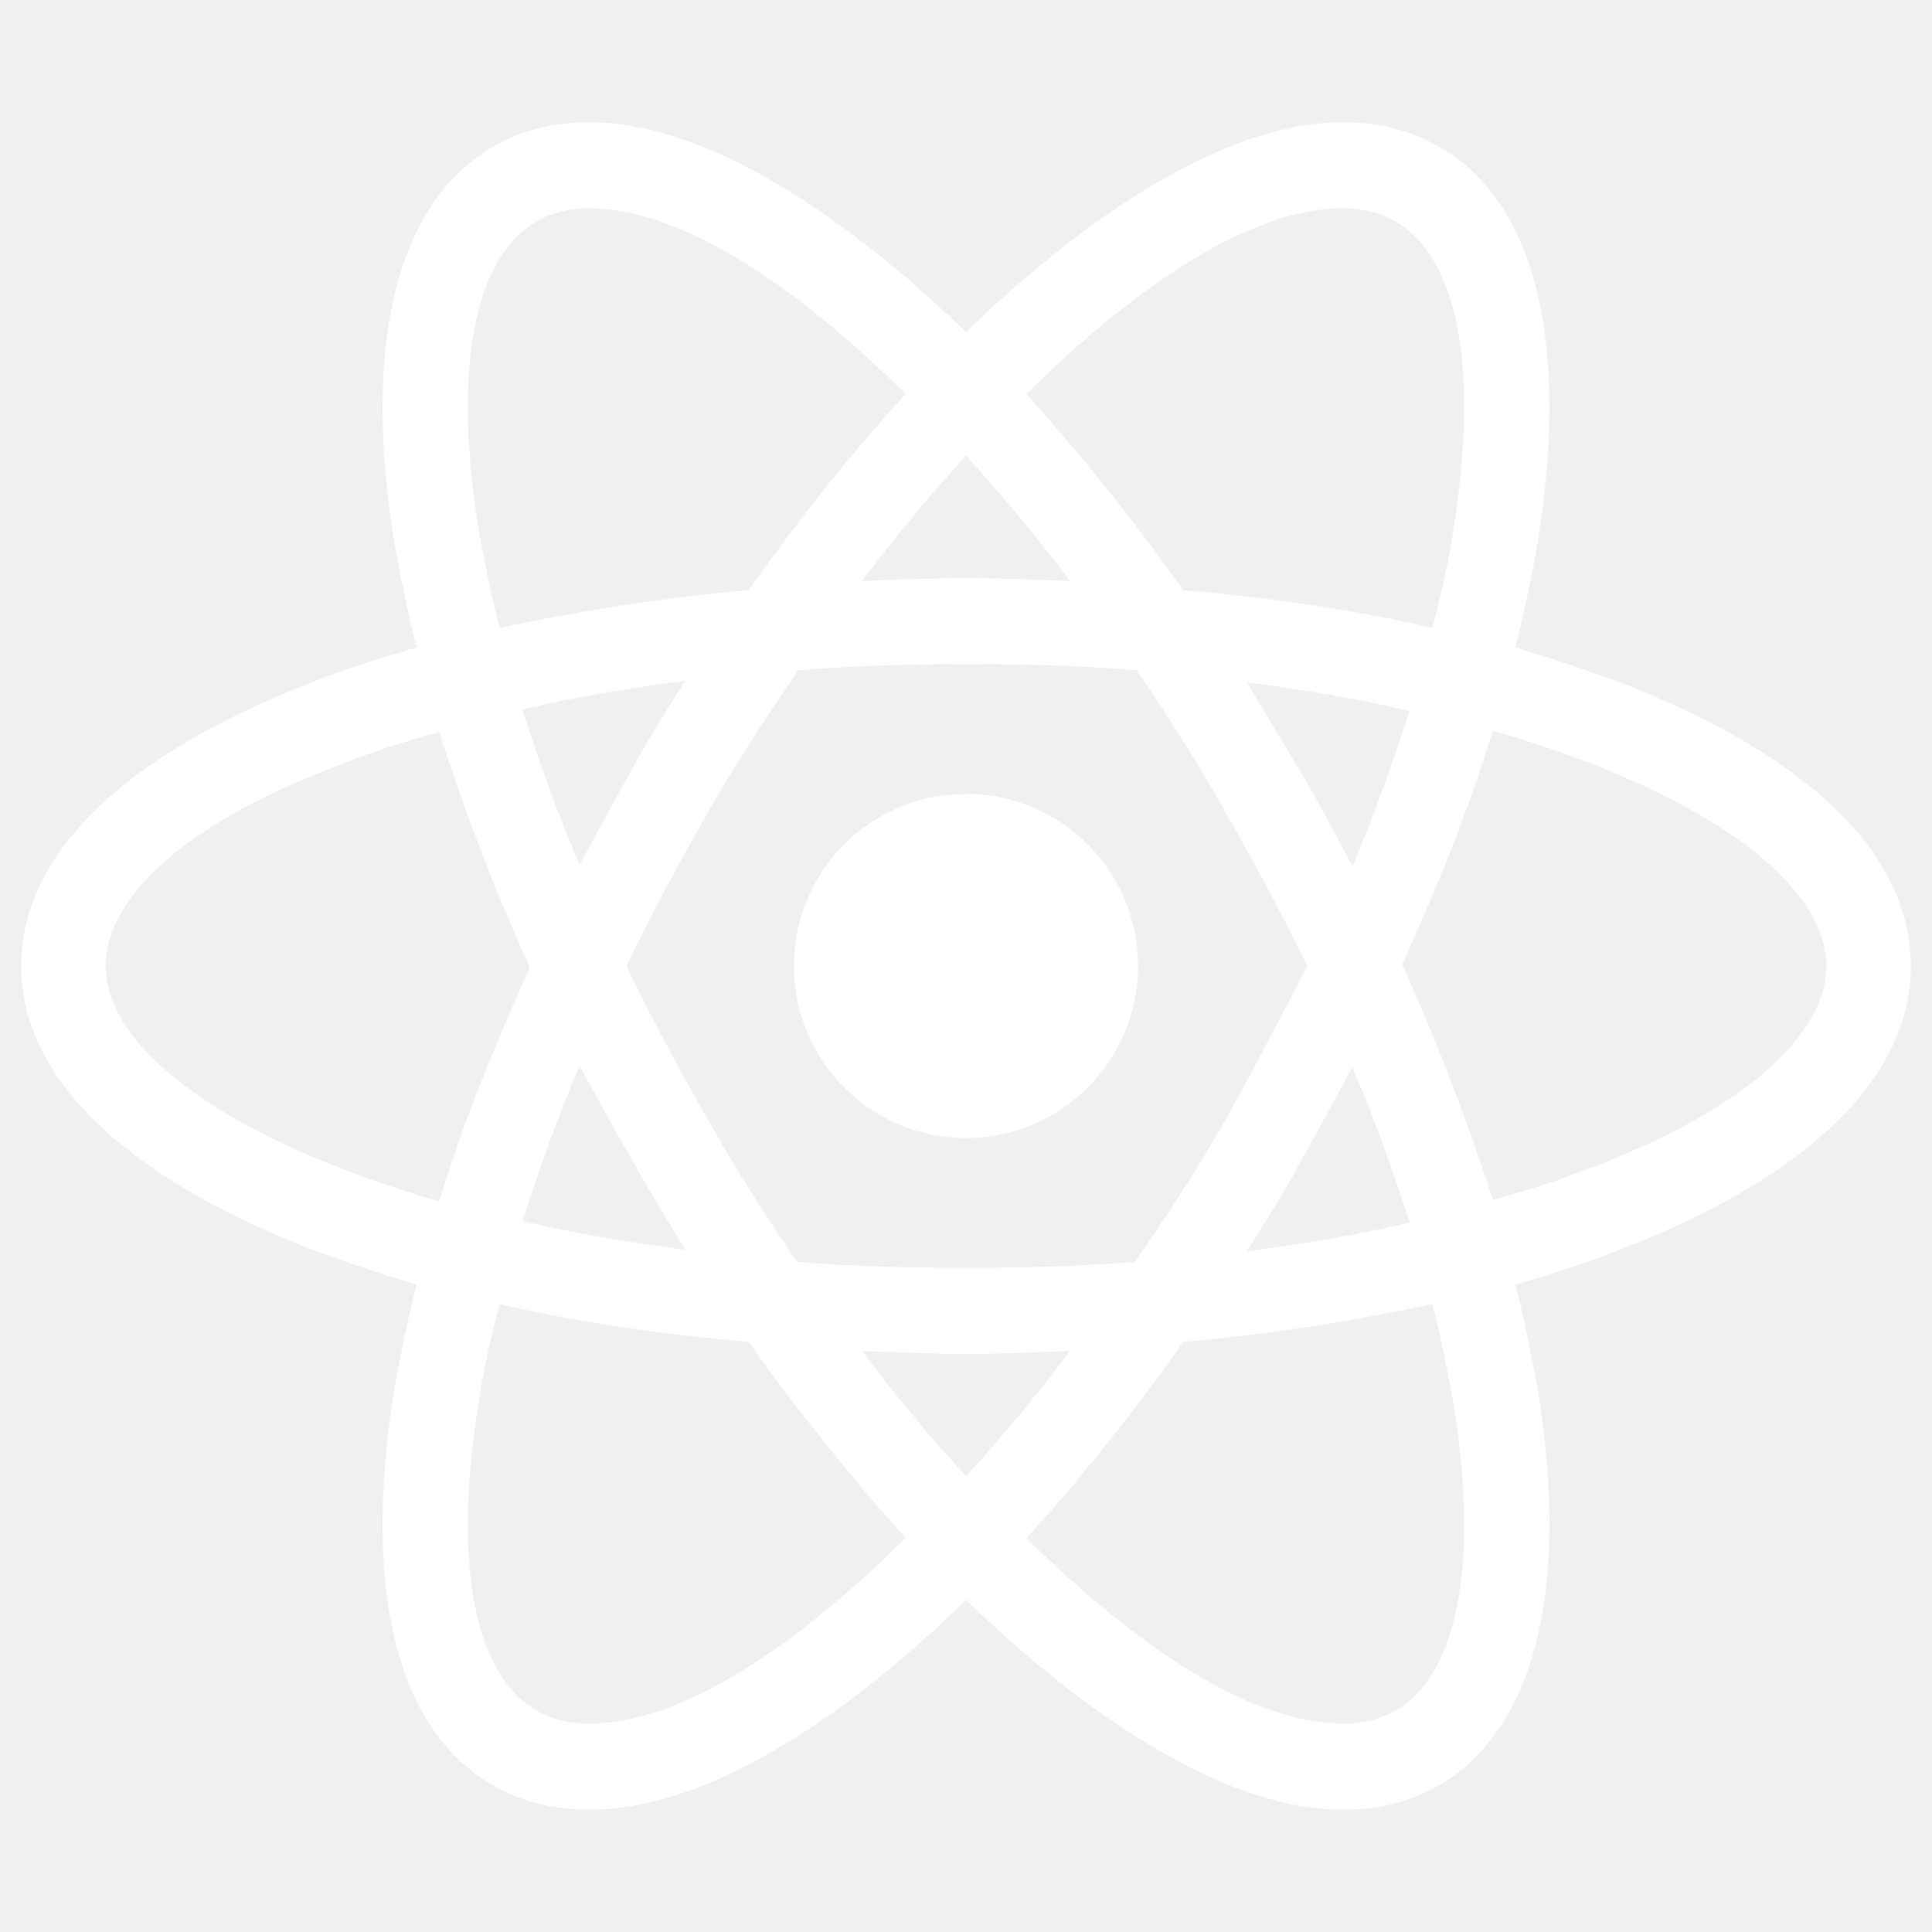
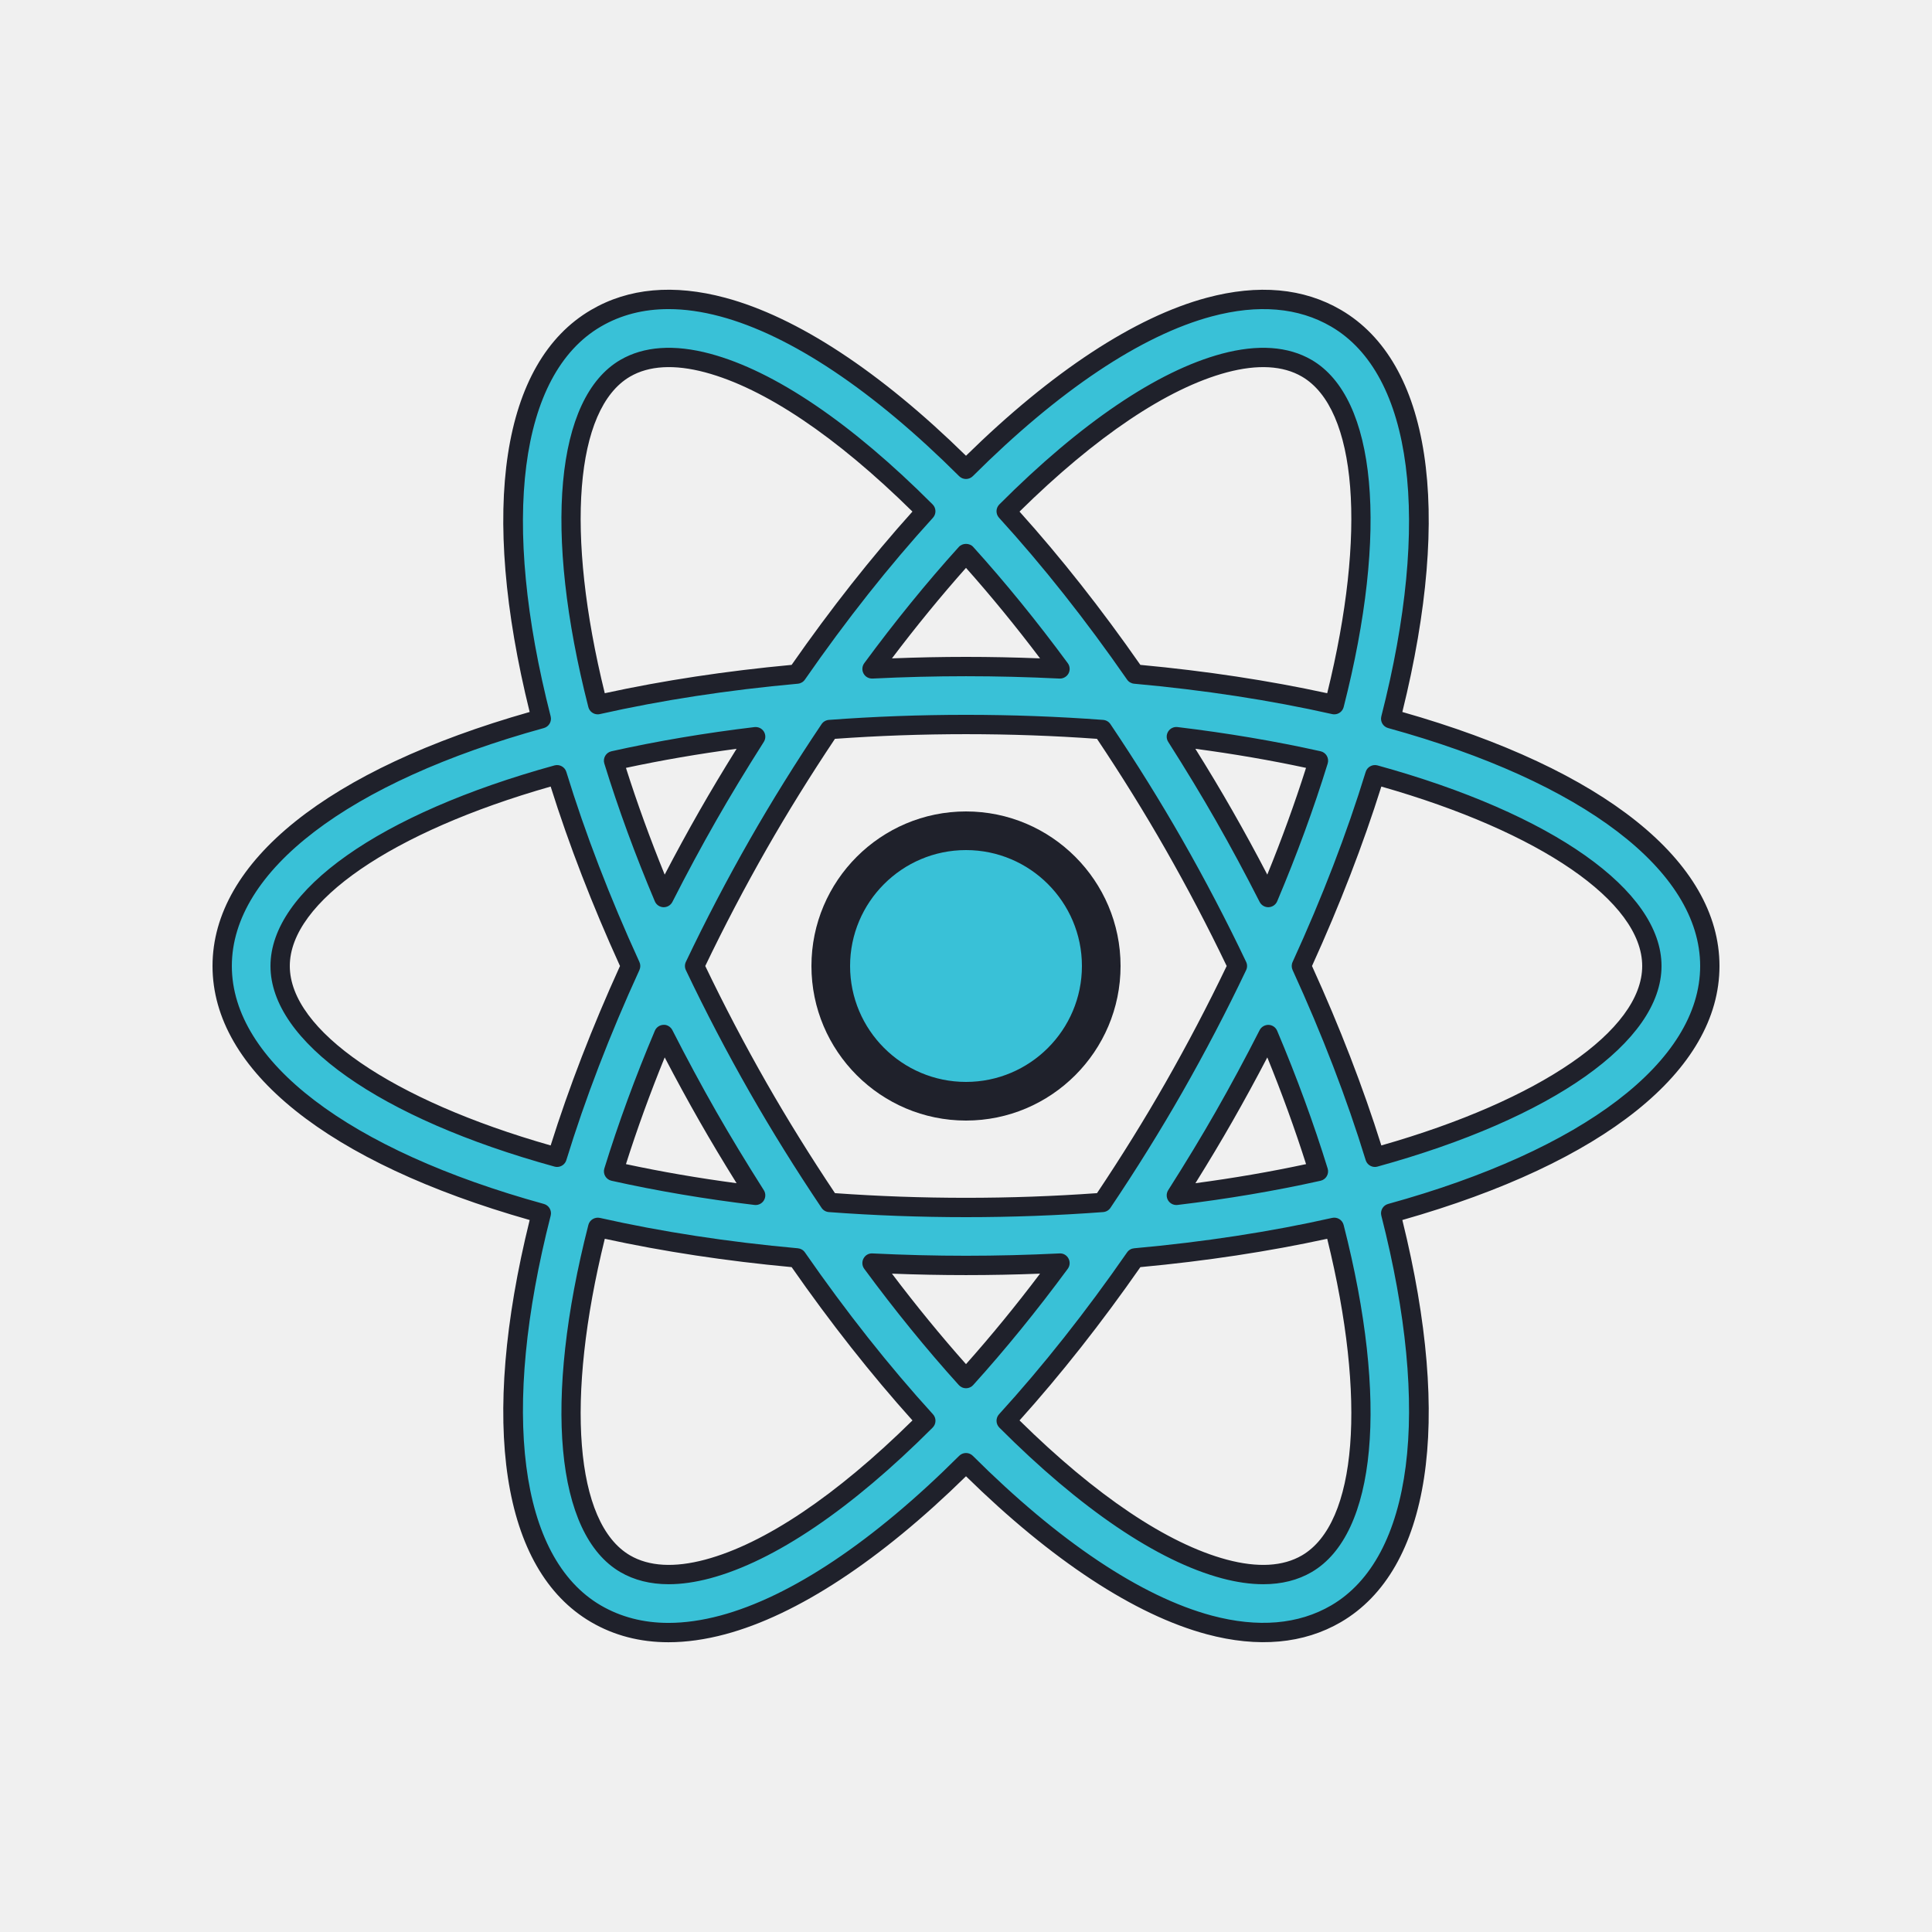
- <svg xmlns="http://www.w3.org/2000/svg" viewBox="0 0 128 128" enable-background="new 0 0 128 128">
-   <g fill="#fff">
-     <circle cx="64" cy="64" r="11.4" />
-     <path d="M107.3 45.2c-2.2-.8-4.5-1.6-6.9-2.3.6-2.4 1.1-4.8 1.5-7.1 2.1-13.2-.2-22.5-6.6-26.1-1.9-1.1-4-1.6-6.4-1.6-7 0-15.9 5.2-24.9 13.9-9-8.7-17.9-13.9-24.9-13.9-2.4 0-4.5.5-6.4 1.6-6.4 3.7-8.7 13-6.6 26.1.4 2.3.9 4.7 1.5 7.1-2.4.7-4.7 1.4-6.9 2.3-12.5 4.8-19.3 11.4-19.3 18.8s6.9 14 19.3 18.8c2.2.8 4.5 1.6 6.9 2.3-.6 2.4-1.1 4.8-1.5 7.1-2.1 13.2.2 22.5 6.6 26.1 1.9 1.1 4 1.6 6.4 1.6 7.1 0 16-5.2 24.9-13.9 9 8.7 17.9 13.9 24.9 13.9 2.4 0 4.5-.5 6.4-1.6 6.4-3.7 8.7-13 6.6-26.1-.4-2.3-.9-4.7-1.5-7.1 2.4-.7 4.7-1.4 6.9-2.3 12.5-4.8 19.3-11.4 19.3-18.8s-6.8-14-19.3-18.8zm-14.8-30.5c4.1 2.4 5.5 9.8 3.8 20.3-.3 2.1-.8 4.3-1.4 6.6-5.2-1.2-10.7-2-16.5-2.5-3.4-4.8-6.9-9.1-10.4-13 7.4-7.3 14.9-12.3 21-12.3 1.3 0 2.5.3 3.5.9zm-11.2 59.3c-1.8 3.2-3.9 6.4-6.1 9.6-3.7.3-7.4.4-11.2.4-3.9 0-7.6-.1-11.2-.4-2.2-3.2-4.2-6.4-6-9.6-1.9-3.3-3.7-6.7-5.3-10 1.6-3.3 3.4-6.7 5.3-10 1.8-3.2 3.9-6.4 6.1-9.6 3.7-.3 7.4-.4 11.2-.4 3.9 0 7.6.1 11.2.4 2.2 3.2 4.2 6.4 6 9.6 1.9 3.3 3.7 6.7 5.3 10-1.7 3.3-3.4 6.6-5.3 10zm8.3-3.3c1.5 3.5 2.7 6.9 3.8 10.3-3.4.8-7 1.4-10.8 1.9 1.2-1.9 2.5-3.9 3.6-6 1.2-2.1 2.3-4.2 3.4-6.2zm-25.6 27.1c-2.4-2.6-4.7-5.4-6.9-8.3 2.3.1 4.6.2 6.9.2 2.3 0 4.6-.1 6.9-.2-2.2 2.9-4.5 5.7-6.9 8.3zm-18.6-15c-3.8-.5-7.4-1.1-10.8-1.9 1.1-3.3 2.3-6.8 3.8-10.3 1.1 2 2.2 4.1 3.4 6.1 1.2 2.2 2.4 4.1 3.6 6.1zm-7-25.5c-1.5-3.5-2.7-6.9-3.8-10.3 3.4-.8 7-1.4 10.8-1.9-1.2 1.9-2.5 3.9-3.6 6-1.2 2.1-2.3 4.2-3.4 6.2zm25.6-27.1c2.4 2.6 4.7 5.4 6.9 8.3-2.3-.1-4.6-.2-6.9-.2-2.3 0-4.6.1-6.9.2 2.2-2.9 4.5-5.7 6.9-8.3zm22.2 21l-3.6-6c3.8.5 7.4 1.1 10.8 1.9-1.1 3.3-2.3 6.8-3.8 10.3-1.1-2.1-2.2-4.2-3.4-6.2zm-54.5-16.2c-1.7-10.5-.3-17.9 3.8-20.3 1-.6 2.2-.9 3.5-.9 6 0 13.5 4.9 21 12.3-3.5 3.8-7 8.2-10.4 13-5.8.5-11.3 1.4-16.5 2.5-.6-2.3-1-4.5-1.4-6.6zm-24.7 29c0-4.7 5.7-9.7 15.7-13.4 2-.8 4.2-1.5 6.4-2.1 1.6 5 3.6 10.3 6 15.6-2.4 5.3-4.5 10.5-6 15.5-13.8-4-22.1-10-22.1-15.6zm28.5 49.3c-4.1-2.4-5.5-9.8-3.8-20.3.3-2.1.8-4.3 1.4-6.6 5.2 1.2 10.7 2 16.5 2.5 3.4 4.8 6.9 9.1 10.4 13-7.4 7.3-14.9 12.3-21 12.3-1.3 0-2.5-.3-3.5-.9zm60.8-20.3c1.7 10.5.3 17.9-3.8 20.3-1 .6-2.2.9-3.5.9-6 0-13.5-4.9-21-12.3 3.5-3.8 7-8.2 10.4-13 5.8-.5 11.3-1.4 16.5-2.5.6 2.3 1 4.5 1.4 6.6zm9-15.6c-2 .8-4.2 1.5-6.4 2.1-1.6-5-3.6-10.3-6-15.6 2.4-5.3 4.5-10.5 6-15.5 13.8 4 22.1 10 22.1 15.6 0 4.7-5.8 9.7-15.7 13.4z" />
-   </g>
+ <svg xmlns="http://www.w3.org/2000/svg" viewBox="0 0 100 100" width="100px" height="100px">
+   <circle cx="50" cy="50" r="7" fill="#39c1d7" />
+   <path fill="#1f212b" d="M50,58c-4.411,0-8-3.589-8-8s3.589-8,8-8s8,3.589,8,8S54.411,58,50,58z M50,44c-3.309,0-6,2.691-6,6 s2.691,6,6,6s6-2.691,6-6S53.309,44,50,44z" />
+   <path fill="#39c1d7" d="M88.5,50c0-5.376-6.474-10.029-16.518-12.798c2.582-10.096,1.787-18.035-2.827-20.729 c-1.82-1.063-4.028-1.257-6.562-0.579C58.775,16.916,54.4,19.904,50,24.293c-4.4-4.389-8.775-7.376-12.593-8.399 c-2.534-0.679-4.742-0.484-6.562,0.579c-4.614,2.694-5.409,10.632-2.827,20.729C17.974,39.971,11.5,44.624,11.5,50 s6.474,10.029,16.518,12.799c-2.582,10.096-1.787,18.035,2.827,20.729c1.112,0.649,2.368,0.976,3.756,0.975 c0.883,0,1.82-0.132,2.806-0.396c3.818-1.023,8.193-4.01,12.593-8.399c4.4,4.389,8.775,7.376,12.593,8.399 c0.986,0.264,1.923,0.396,2.806,0.396c1.388,0,2.644-0.325,3.756-0.975c4.614-2.694,5.408-10.633,2.827-20.729 C82.026,60.029,88.5,55.376,88.5,50z M63.369,18.791c0.725-0.193,1.397-0.291,2.016-0.291c0.86,0,1.616,0.188,2.257,0.563 c3.092,1.806,3.723,8.42,1.42,17.411c-3.173-0.714-6.635-1.251-10.314-1.583c-2.159-3.113-4.405-5.947-6.668-8.429 C56.098,22.435,60.04,19.683,63.369,18.791z M60.755,56.299c-1.179,2.066-2.42,4.045-3.693,5.939C54.802,62.407,52.446,62.5,50,62.5 s-4.802-0.093-7.061-0.262c-1.273-1.894-2.514-3.873-3.693-5.939c-1.219-2.136-2.313-4.24-3.293-6.298 c0.98-2.058,2.074-4.162,3.293-6.299c1.18-2.067,2.42-4.046,3.694-5.94C45.199,37.593,47.554,37.5,50,37.5s4.801,0.093,7.061,0.262 c1.273,1.894,2.514,3.874,3.694,5.94c1.219,2.136,2.313,4.24,3.293,6.299C63.068,52.059,61.974,54.163,60.755,56.299z M65.644,53.545c1.041,2.461,1.901,4.83,2.597,7.082c-2.275,0.507-4.731,0.93-7.354,1.243c0.842-1.326,1.672-2.682,2.473-4.085 C64.171,56.366,64.928,54.951,65.644,53.545z M50,71.357c-1.636-1.809-3.269-3.812-4.864-5.979C46.728,65.455,48.348,65.5,50,65.5 s3.272-0.045,4.864-0.122C53.269,67.544,51.636,69.547,50,71.357z M39.112,61.87c-2.622-0.313-5.079-0.736-7.354-1.243 c0.696-2.252,1.556-4.622,2.597-7.082c0.716,1.406,1.474,2.821,2.284,4.24C37.441,59.189,38.27,60.545,39.112,61.87z M34.356,46.456 c-1.041-2.461-1.902-4.831-2.597-7.084c2.275-0.507,4.732-0.93,7.355-1.243c-0.843,1.326-1.672,2.683-2.473,4.086 C35.829,43.635,35.072,45.05,34.356,46.456z M50,28.644c1.636,1.809,3.269,3.812,4.864,5.979C53.272,34.545,51.652,34.5,50,34.5 s-3.272,0.045-4.864,0.122C46.731,32.456,48.364,30.453,50,28.644z M63.36,42.216c-0.801-1.404-1.631-2.76-2.473-4.086 c2.623,0.313,5.079,0.736,7.355,1.243c-0.696,2.253-1.556,4.622-2.597,7.084C64.928,45.05,64.171,43.635,63.36,42.216z M32.358,19.063C33,18.688,33.754,18.5,34.615,18.5c0.618,0,1.292,0.098,2.016,0.291c3.329,0.892,7.271,3.643,11.289,7.67 c-2.263,2.482-4.509,5.317-6.668,8.429c-3.679,0.332-7.142,0.869-10.314,1.583C28.635,27.482,29.266,20.868,32.358,19.063z M14.5,50 c0-3.596,5.401-7.44,14.335-9.901c0.969,3.159,2.241,6.486,3.806,9.901c-1.565,3.415-2.837,6.742-3.806,9.901 C19.901,57.44,14.5,53.596,14.5,50z M36.631,81.209c-1.733,0.462-3.17,0.371-4.273-0.271c-3.092-1.806-3.722-8.42-1.42-17.411 c3.172,0.714,6.635,1.251,10.313,1.583c2.159,3.113,4.405,5.947,6.668,8.43C43.902,77.566,39.96,80.317,36.631,81.209z M67.642,80.938c-1.103,0.644-2.539,0.734-4.273,0.271c-3.329-0.892-7.271-3.643-11.289-7.67c2.263-2.482,4.509-5.317,6.668-8.43 c3.679-0.332,7.141-0.869,10.313-1.583C71.365,72.518,70.734,79.132,67.642,80.938z M71.165,59.901 c-0.969-3.159-2.241-6.486-3.806-9.901c1.565-3.415,2.837-6.743,3.806-9.901C80.099,42.56,85.5,46.404,85.5,50 S80.099,57.44,71.165,59.901z" />
+   <path fill="#1f212b" d="M34.595,85.002c-1.471,0-2.817-0.351-4.001-1.043c-4.632-2.705-5.783-10.276-3.178-20.811 C16.975,60.179,11,55.4,11,50s5.975-10.179,16.415-13.148c-2.604-10.535-1.453-18.106,3.179-20.811 c1.938-1.134,4.273-1.346,6.943-0.63c3.718,0.996,8.02,3.82,12.463,8.179c4.444-4.359,8.746-7.183,12.463-8.179 c2.669-0.714,5.005-0.502,6.944,0.63c4.631,2.705,5.782,10.276,3.178,20.811C83.025,39.821,89,44.6,89,50 s-5.975,10.179-16.415,13.148c2.604,10.535,1.454,18.105-3.178,20.811c-1.927,1.125-4.286,1.342-6.943,0.63 c-3.719-0.996-8.021-3.82-12.464-8.178c-4.443,4.358-8.745,7.183-12.463,8.178c-1.023,0.274-2.011,0.413-2.936,0.413 C34.599,85.002,34.597,85.002,34.595,85.002z M34.604,15.999c-1.301,0-2.474,0.302-3.507,0.906 c-4.224,2.467-5.194,10.008-2.595,20.173c0.067,0.264-0.089,0.534-0.352,0.606C18.038,40.472,12,45.077,12,50 s6.038,9.528,16.151,12.316c0.263,0.072,0.419,0.342,0.352,0.606c-2.6,10.165-1.63,17.707,2.594,20.173 c1.03,0.601,2.207,0.906,3.498,0.906c0.002,0,0.004,0,0.006,0c0.838,0,1.738-0.127,2.677-0.378c3.647-0.977,7.925-3.836,12.369-8.27 c0.195-0.194,0.511-0.194,0.706,0c4.444,4.433,8.722,7.292,12.369,8.27c2.394,0.639,4.485,0.461,6.181-0.528 c4.224-2.467,5.194-10.008,2.594-20.173c-0.067-0.264,0.089-0.534,0.352-0.606C81.962,59.528,88,54.923,88,50 s-6.038-9.528-16.151-12.316c-0.263-0.072-0.419-0.342-0.352-0.606c2.599-10.165,1.629-17.707-2.595-20.173 c-1.699-0.993-3.779-1.17-6.181-0.528c-3.647,0.977-7.924,3.836-12.369,8.27c-0.195,0.194-0.511,0.194-0.706,0 c-4.445-4.434-8.722-7.293-12.369-8.27C36.336,16.125,35.444,15.999,34.604,15.999z M65.386,81.999 c-0.663,0-1.379-0.102-2.146-0.307c-3.331-0.893-7.312-3.589-11.514-7.8c-0.188-0.189-0.195-0.493-0.016-0.69 c2.265-2.484,4.494-5.303,6.627-8.378c0.084-0.122,0.218-0.2,0.366-0.213c3.612-0.326,7.06-0.855,10.249-1.573 c0.261-0.059,0.527,0.101,0.594,0.364c2.336,9.123,1.703,16.008-1.652,17.967l0,0C67.175,81.789,66.336,81.999,65.386,81.999z M52.771,73.521c3.951,3.894,7.653,6.381,10.727,7.205c1.599,0.427,2.909,0.353,3.892-0.22l0,0 c2.855-1.668,3.357-8.073,1.306-16.387c-3.028,0.659-6.277,1.152-9.67,1.467C57.01,68.478,54.908,71.144,52.771,73.521z M34.614,81.999c-0.95,0-1.789-0.21-2.508-0.629c-3.355-1.96-3.989-8.845-1.652-17.968c0.067-0.262,0.333-0.419,0.594-0.364 c3.188,0.718,6.636,1.247,10.249,1.573c0.147,0.013,0.282,0.091,0.366,0.213c2.133,3.075,4.362,5.894,6.627,8.378 c0.18,0.197,0.173,0.501-0.016,0.69c-4.202,4.21-8.183,6.907-11.513,7.8h0C35.993,81.896,35.276,81.999,34.614,81.999z M31.304,64.119c-2.051,8.313-1.549,14.719,1.306,16.387c0.982,0.572,2.292,0.647,3.892,0.22l0,0 c3.074-0.824,6.776-3.312,10.727-7.205c-2.136-2.377-4.238-5.043-6.254-7.935C37.582,65.271,34.332,64.778,31.304,64.119z M50,71.856c-0.141,0-0.276-0.06-0.371-0.165c-1.663-1.839-3.31-3.864-4.896-6.018c-0.114-0.155-0.129-0.363-0.038-0.533 c0.091-0.17,0.261-0.274,0.465-0.263c3.306,0.161,6.374,0.161,9.68,0c0.2-0.012,0.374,0.093,0.465,0.263 c0.091,0.17,0.077,0.377-0.038,0.533c-1.586,2.153-3.233,4.178-4.896,6.018C50.276,71.796,50.141,71.856,50,71.856z M46.167,65.924 c1.251,1.655,2.537,3.226,3.833,4.684c1.297-1.458,2.582-3.028,3.833-4.684C51.221,66.024,48.779,66.024,46.167,65.924z M50,63 c-2.369,0-4.757-0.088-7.099-0.263c-0.153-0.011-0.292-0.092-0.378-0.22c-1.337-1.989-2.586-3.998-3.712-5.97 c-1.18-2.068-2.294-4.198-3.31-6.332c-0.065-0.136-0.065-0.294,0-0.43c1.016-2.134,2.13-4.264,3.31-6.332 c1.125-1.97,2.374-3.979,3.713-5.971c0.085-0.127,0.225-0.208,0.378-0.22c4.684-0.35,9.513-0.35,14.196,0 c0.153,0.011,0.292,0.092,0.378,0.22c1.339,1.992,2.588,4.001,3.713,5.971c1.18,2.068,2.294,4.198,3.31,6.332 c0.065,0.136,0.065,0.294,0,0.43c-1.016,2.134-2.13,4.264-3.31,6.332l0,0c-1.126,1.972-2.375,3.981-3.712,5.97 c-0.085,0.127-0.225,0.208-0.378,0.22C54.757,62.912,52.369,63,50,63z M43.218,61.757c4.479,0.322,9.085,0.322,13.563,0 c1.273-1.903,2.463-3.822,3.539-5.707c1.128-1.977,2.195-4.011,3.173-6.05c-0.978-2.039-2.045-4.074-3.173-6.05 c-1.075-1.883-2.265-3.802-3.54-5.708c-4.479-0.322-9.084-0.322-13.563,0c-1.274,1.906-2.465,3.825-3.54,5.708 c-1.128,1.977-2.195,4.011-3.173,6.05c0.978,2.039,2.045,4.074,3.173,6.05C40.755,57.936,41.945,59.854,43.218,61.757z M60.888,62.371c-0.17,0-0.331-0.087-0.423-0.233c-0.103-0.164-0.102-0.372,0.001-0.535c0.928-1.461,1.733-2.791,2.46-4.065 c0.764-1.338,1.528-2.758,2.273-4.219c0.088-0.173,0.273-0.276,0.463-0.272c0.194,0.007,0.367,0.125,0.443,0.305 c1.015,2.399,1.894,4.798,2.614,7.129c0.042,0.133,0.025,0.278-0.045,0.398c-0.07,0.121-0.188,0.207-0.324,0.237 c-2.35,0.525-4.841,0.946-7.403,1.252C60.927,62.37,60.907,62.371,60.888,62.371z M65.596,54.731 c-0.594,1.138-1.198,2.245-1.801,3.302c-0.583,1.022-1.216,2.079-1.92,3.209c1.97-0.262,3.89-0.593,5.727-0.987 C67.025,58.441,66.353,56.59,65.596,54.731z M39.112,62.371c-0.02,0-0.04-0.001-0.06-0.003C36.491,62.061,34,61.64,31.65,61.115 c-0.136-0.03-0.253-0.116-0.324-0.237c-0.07-0.121-0.086-0.265-0.045-0.398c0.72-2.332,1.599-4.73,2.614-7.129 c0.076-0.179,0.249-0.298,0.443-0.305c0.182-0.019,0.375,0.099,0.463,0.272c0.745,1.461,1.509,2.881,2.273,4.219 c0.728,1.274,1.533,2.604,2.46,4.065c0.104,0.163,0.104,0.371,0.001,0.535C39.443,62.284,39.283,62.371,39.112,62.371z M32.399,60.255c1.837,0.394,3.757,0.725,5.727,0.987c-0.705-1.13-1.337-2.187-1.92-3.209c-0.604-1.057-1.207-2.165-1.801-3.302 C33.647,56.59,32.975,58.441,32.399,60.255z M71.165,60.401c-0.215,0-0.412-0.139-0.478-0.354c-0.975-3.179-2.248-6.489-3.782-9.838 c-0.061-0.132-0.061-0.285,0-0.417c1.534-3.349,2.807-6.66,3.783-9.84c0.08-0.259,0.354-0.404,0.611-0.335 C80.367,42.116,86,46.094,86,50s-5.634,7.884-14.703,10.383C71.253,60.395,71.208,60.401,71.165,60.401z M67.909,50 c1.436,3.155,2.643,6.277,3.589,9.288C79.717,56.945,85,53.322,85,50s-5.283-6.945-13.502-9.288 C70.551,43.724,69.344,46.846,67.909,50z M28.835,60.401c-0.044,0-0.088-0.006-0.133-0.018C19.634,57.884,14,53.906,14,50 s5.633-7.884,14.702-10.383c0.258-0.069,0.531,0.076,0.611,0.335c0.976,3.18,2.249,6.491,3.783,9.84 c0.061,0.132,0.061,0.284,0,0.417c-1.535,3.35-2.807,6.66-3.782,9.838C29.248,60.262,29.05,60.401,28.835,60.401z M28.502,40.712 C20.283,43.055,15,46.678,15,50s5.283,6.945,13.502,9.288c0.947-3.011,2.153-6.132,3.589-9.288 C30.656,46.846,29.449,43.724,28.502,40.712z M65.645,46.957c-0.188,0-0.36-0.105-0.446-0.273c-0.757-1.488-1.501-2.869-2.272-4.22 l0,0c-0.726-1.272-1.531-2.602-2.461-4.066c-0.104-0.163-0.104-0.371-0.001-0.535c0.103-0.163,0.287-0.253,0.483-0.23 c2.563,0.307,5.054,0.728,7.404,1.252c0.136,0.03,0.253,0.116,0.324,0.237c0.07,0.121,0.086,0.265,0.045,0.398 c-0.721,2.336-1.601,4.735-2.614,7.131c-0.076,0.179-0.249,0.298-0.443,0.305C65.656,46.957,65.65,46.957,65.645,46.957z M63.794,41.968c0.611,1.07,1.205,2.158,1.801,3.302c0.756-1.856,1.428-3.709,2.005-5.525c-1.837-0.394-3.757-0.725-5.728-0.987 C62.58,39.89,63.212,40.947,63.794,41.968L63.794,41.968z M34.355,46.957c-0.006,0-0.012,0-0.018,0 c-0.194-0.007-0.367-0.125-0.443-0.305c-1.013-2.396-1.893-4.795-2.614-7.131c-0.042-0.133-0.025-0.278,0.045-0.398 c0.07-0.121,0.188-0.207,0.324-0.237c2.35-0.525,4.841-0.946,7.404-1.252c0.195-0.02,0.38,0.067,0.483,0.23 c0.103,0.164,0.102,0.372-0.001,0.535c-0.93,1.464-1.735,2.794-2.461,4.066c-0.771,1.351-1.515,2.731-2.272,4.22 C34.715,46.852,34.543,46.957,34.355,46.957z M32.399,39.745c0.577,1.816,1.25,3.669,2.005,5.525 c0.597-1.144,1.19-2.232,1.801-3.302c0.583-1.021,1.215-2.078,1.921-3.21C36.156,39.02,34.236,39.351,32.399,39.745z M69.063,36.974 c-0.037,0-0.073-0.004-0.11-0.012c-3.188-0.718-6.637-1.247-10.25-1.573c-0.147-0.013-0.282-0.091-0.366-0.213 c-2.133-3.076-4.363-5.894-6.627-8.377c-0.18-0.197-0.173-0.501,0.016-0.69c4.201-4.21,8.183-6.908,11.514-7.8h0 c1.869-0.5,3.438-0.387,4.654,0.322c3.355,1.96,3.989,8.845,1.653,17.968C69.489,36.823,69.287,36.974,69.063,36.974z M59.025,34.414c3.393,0.315,6.643,0.808,9.671,1.467c2.051-8.313,1.549-14.719-1.307-16.387c-0.979-0.571-2.291-0.646-3.891-0.22 c-3.074,0.824-6.777,3.312-10.728,7.206C54.907,28.855,57.009,31.521,59.025,34.414z M30.937,36.974 c-0.224,0-0.426-0.151-0.484-0.376c-2.336-9.123-1.703-16.007,1.652-17.967c0,0,0,0,0.001,0c1.216-0.709,2.787-0.822,4.653-0.322 c3.332,0.893,7.313,3.59,11.514,7.8c0.188,0.189,0.195,0.493,0.016,0.69c-2.264,2.483-4.494,5.302-6.627,8.377 c-0.084,0.122-0.218,0.2-0.366,0.213c-3.612,0.326-7.061,0.855-10.25,1.573C31.01,36.97,30.974,36.974,30.937,36.974z M32.61,19.494 c-2.855,1.668-3.357,8.074-1.307,16.387c3.028-0.659,6.278-1.152,9.671-1.467c2.017-2.893,4.118-5.559,6.254-7.935 c-3.951-3.894-7.653-6.382-10.728-7.206C34.907,18.848,33.593,18.922,32.61,19.494L32.61,19.494z M54.864,35.122 c-0.008,0-0.016,0-0.024,0c-3.306-0.161-6.373-0.161-9.679,0c-0.206,0.005-0.374-0.094-0.465-0.263 c-0.091-0.17-0.077-0.377,0.038-0.533c1.587-2.155,3.234-4.18,4.896-6.018c0.19-0.209,0.552-0.209,0.742,0 c1.661,1.837,3.308,3.862,4.896,6.018c0.114,0.155,0.129,0.363,0.038,0.533C55.217,35.021,55.047,35.122,54.864,35.122z M50,34 c1.242,0,2.527,0.026,3.833,0.077c-1.252-1.657-2.538-3.228-3.833-4.684c-1.295,1.457-2.581,3.027-3.833,4.684 C47.473,34.026,48.758,34,50,34z" />
</svg>
